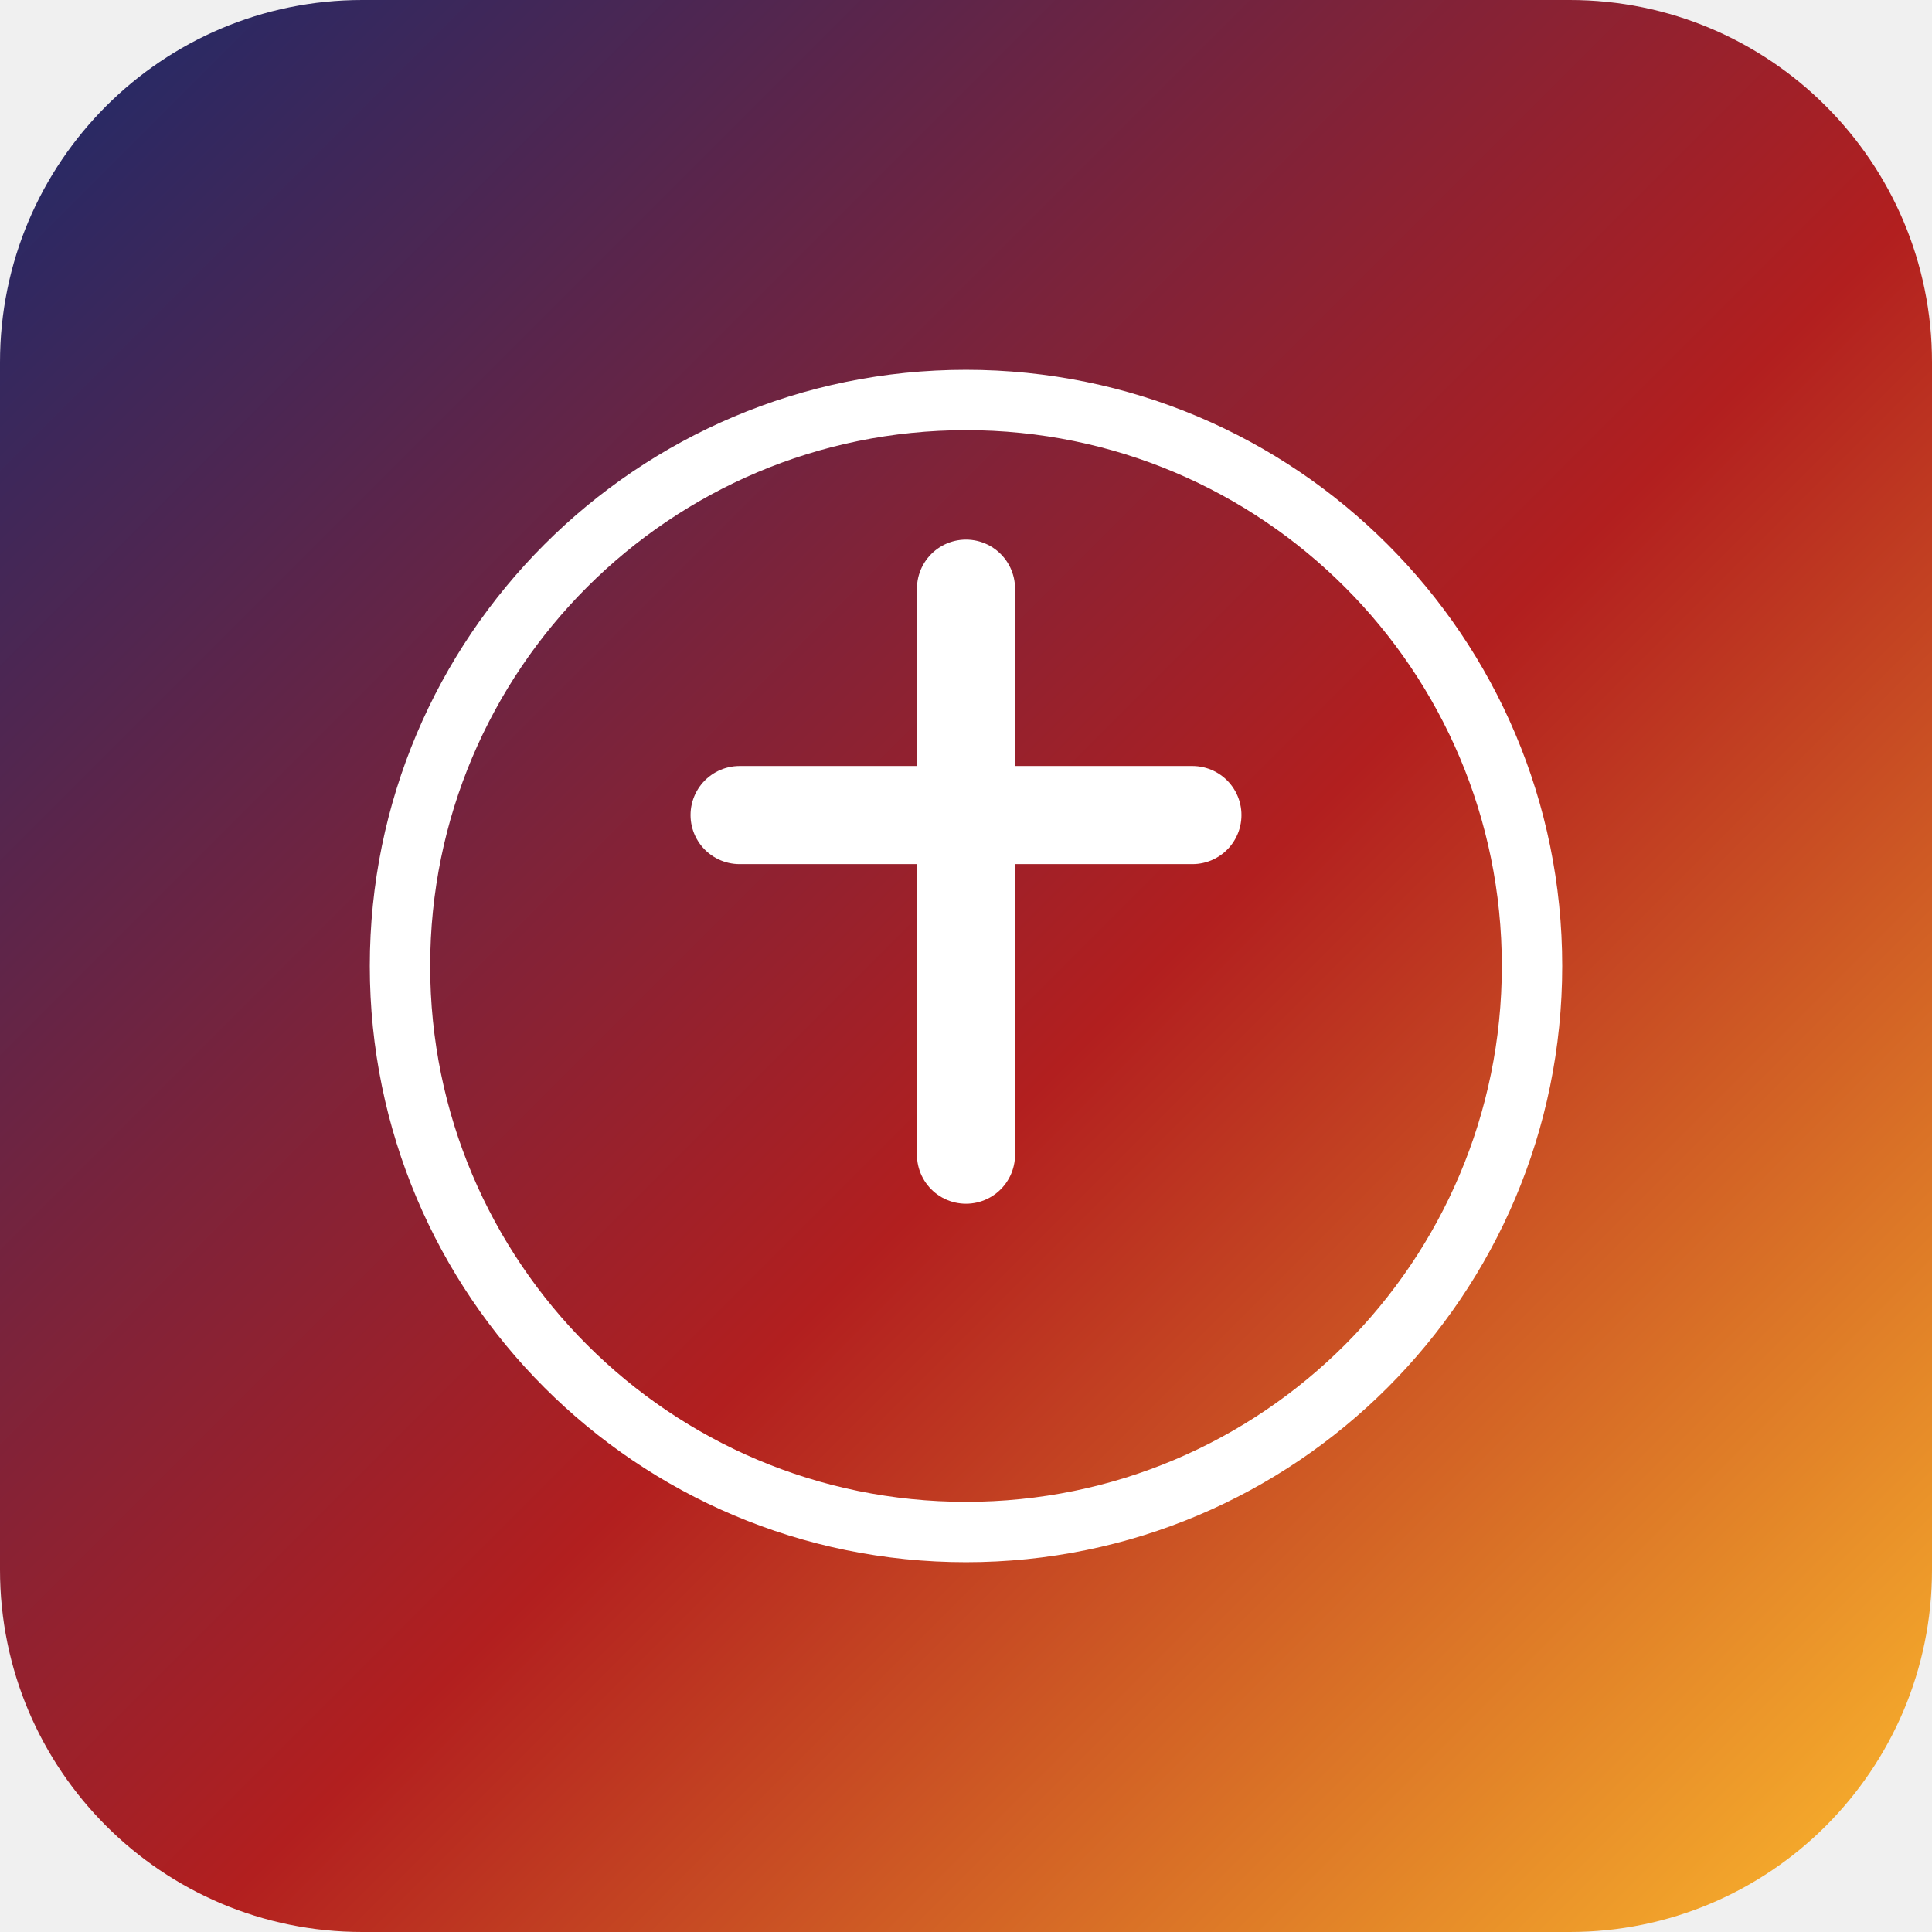
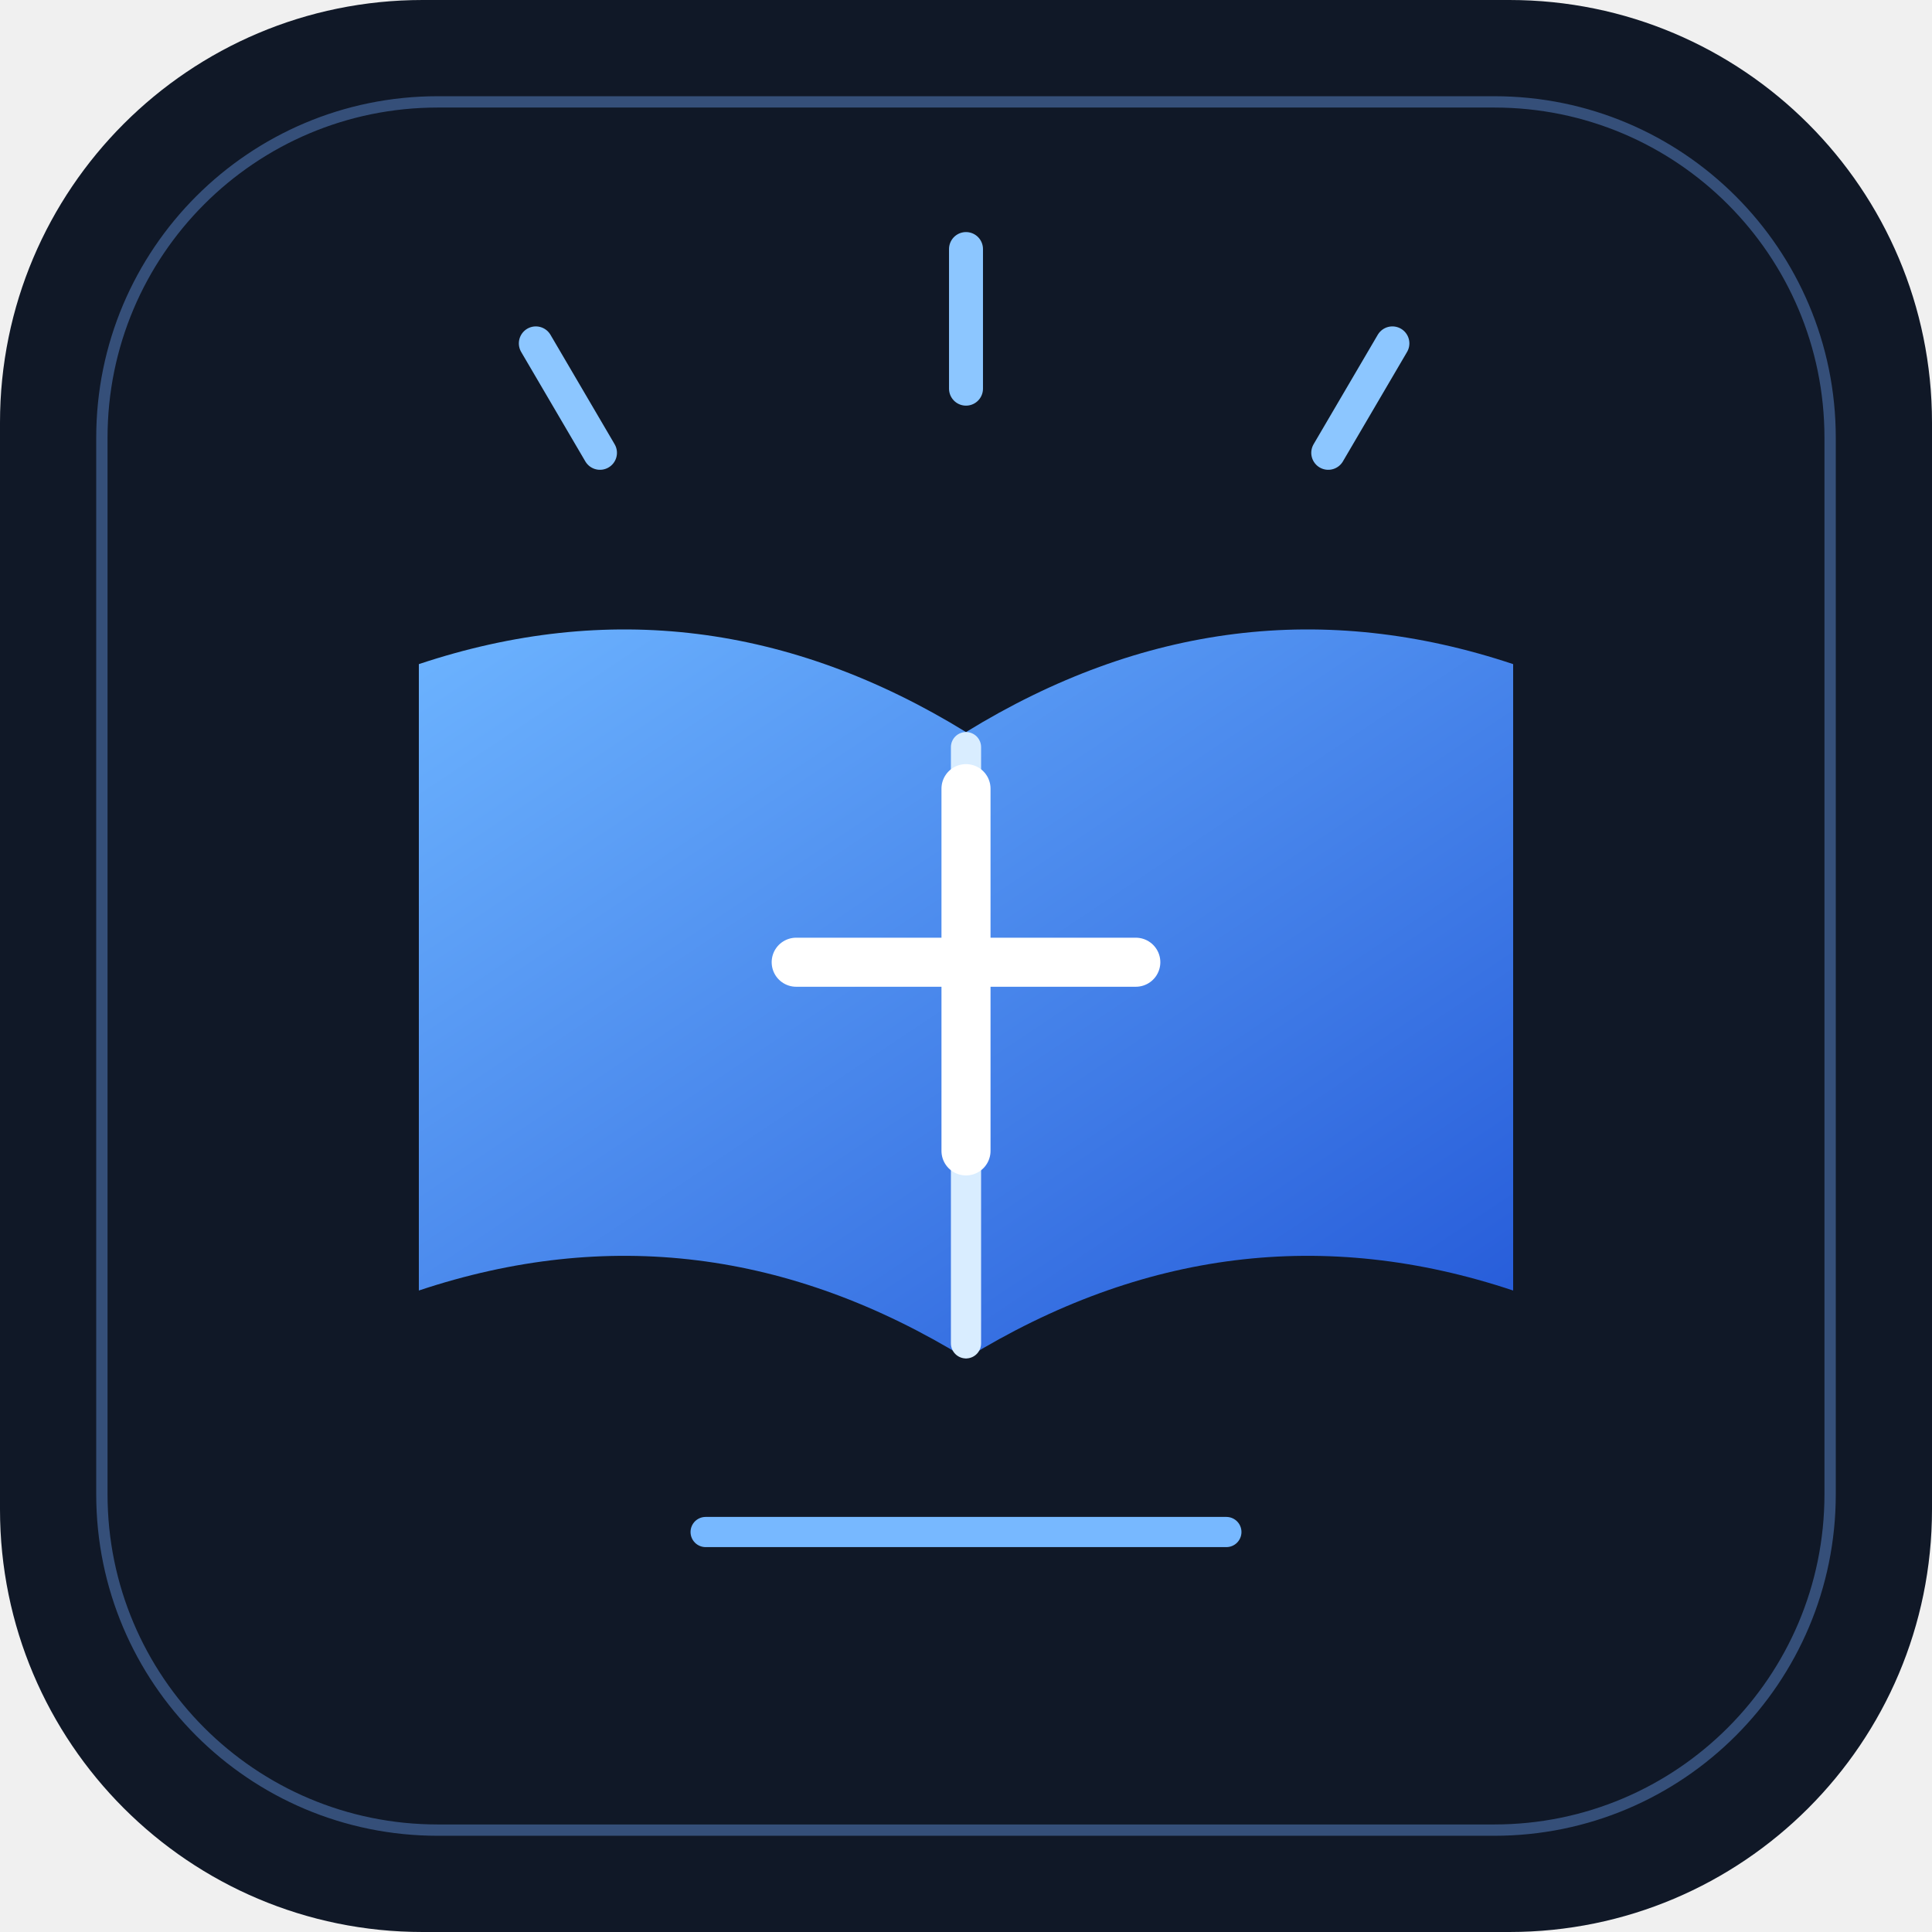
<svg xmlns="http://www.w3.org/2000/svg" viewBox="0 0 512 512">
  <defs>
-     <linearGradient id="bg" x1="0" y1="0" x2="1" y2="1">
-       <stop offset="0" stop-color="#1a2a6c" />
-       <stop offset=".55" stop-color="#b21f1f" />
-       <stop offset="1" stop-color="#fdbb2d" />
+     <linearGradient id="blue" x2="1" y2="1">
+       <stop stop-color="#6db4ff" />
+       <stop offset="1" stop-color="#2459d8" />
    </linearGradient>
  </defs>
-   <rect width="512" height="512" rx="96" fill="url(#bg)" />
-   <circle cx="256" cy="256" r="150" fill="none" stroke="#ffffff" stroke-width="16" />
-   <path d="M256 156 v150 M196 216 h120" stroke="#ffffff" stroke-width="26" stroke-linecap="round" />
+   <rect width="512" height="512" rx="112" fill="#101827" />
+   <rect x="27" y="27" width="458" height="458" rx="89" fill="none" stroke="#354f79" stroke-width="3" />
+   <path d="M111 176q75-25 145 18 70-43 145-18v166q-75-25-145 18-70-43-145-18z" fill="url(#blue)" />
+   <path d="M256 198v158" stroke="#d9edff" stroke-width="8" stroke-linecap="round" />
+   <path d="M211 255h90m-45-46v96" stroke="#fff" stroke-width="13" stroke-linecap="round" />
+   <path d="M159 120l-17-29m210 29 17-29m-113 12V66" fill="none" stroke="#8cc6ff" stroke-width="9" stroke-linecap="round" />
+   <path d="M187 406h138" stroke="#77b8ff" stroke-width="8" stroke-linecap="round" />
</svg>
